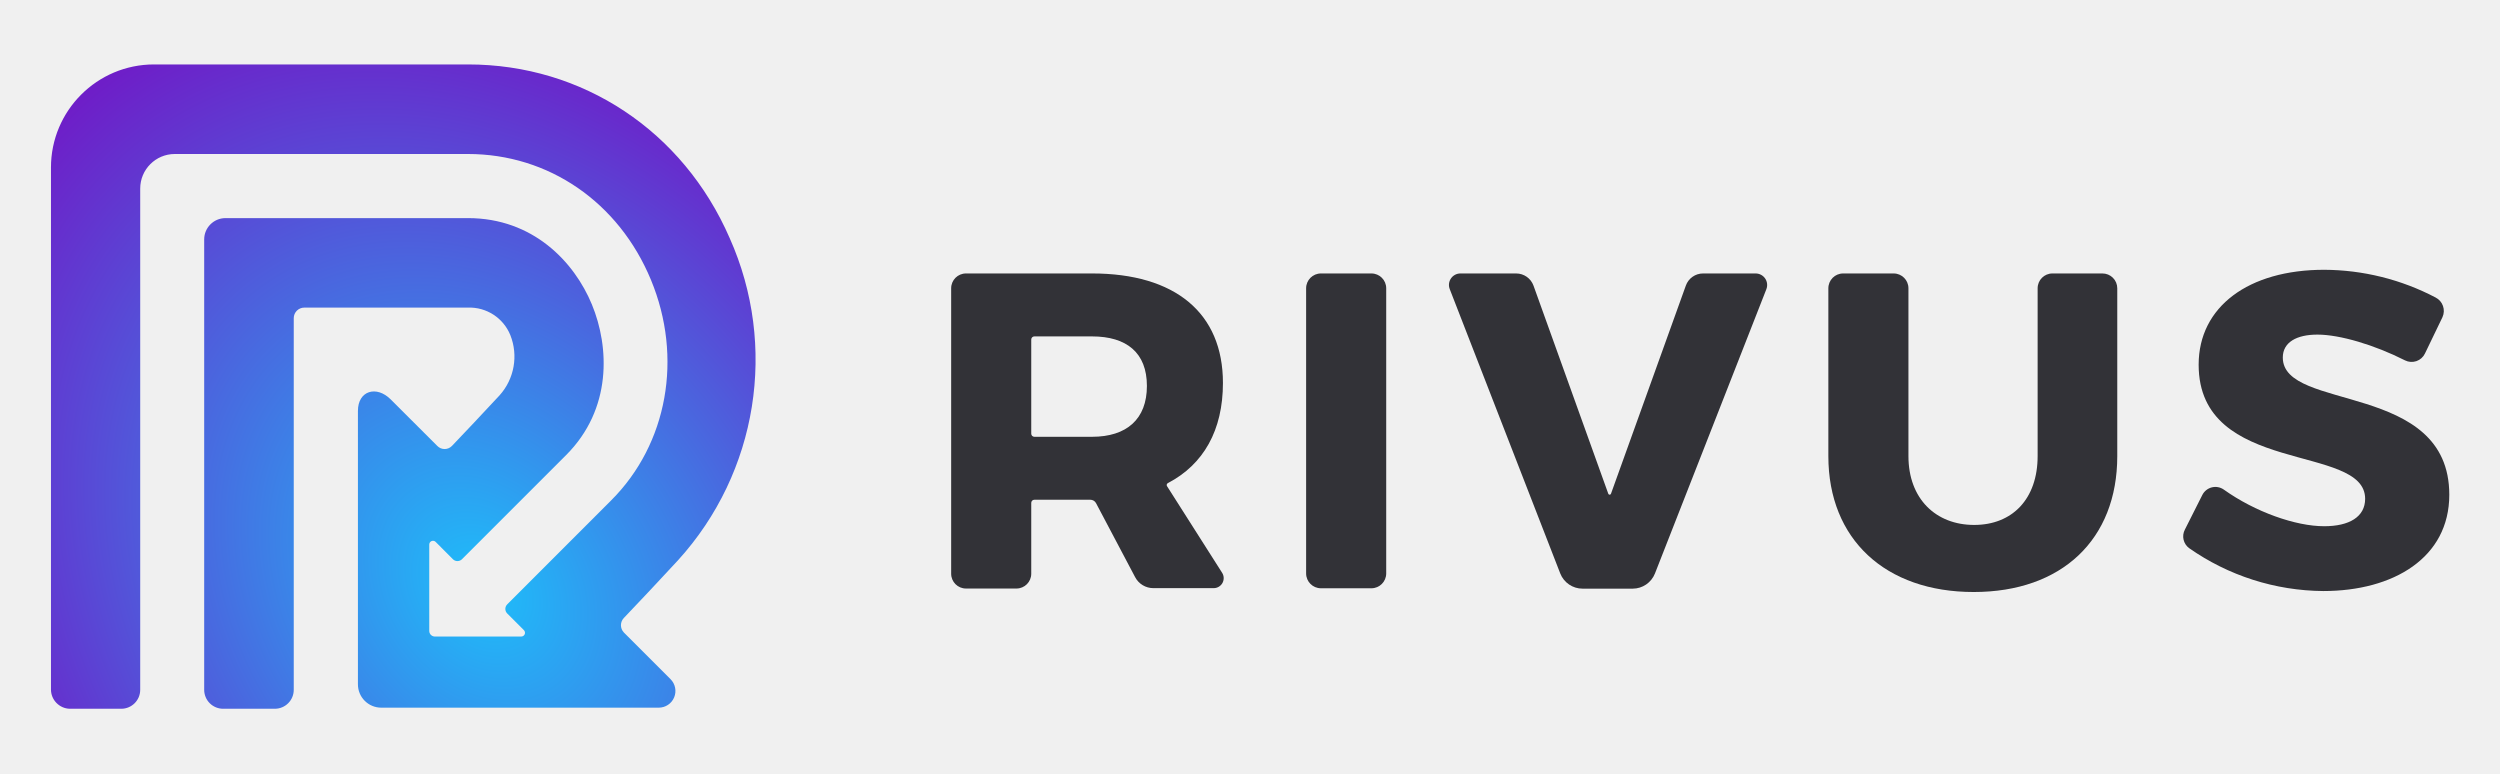
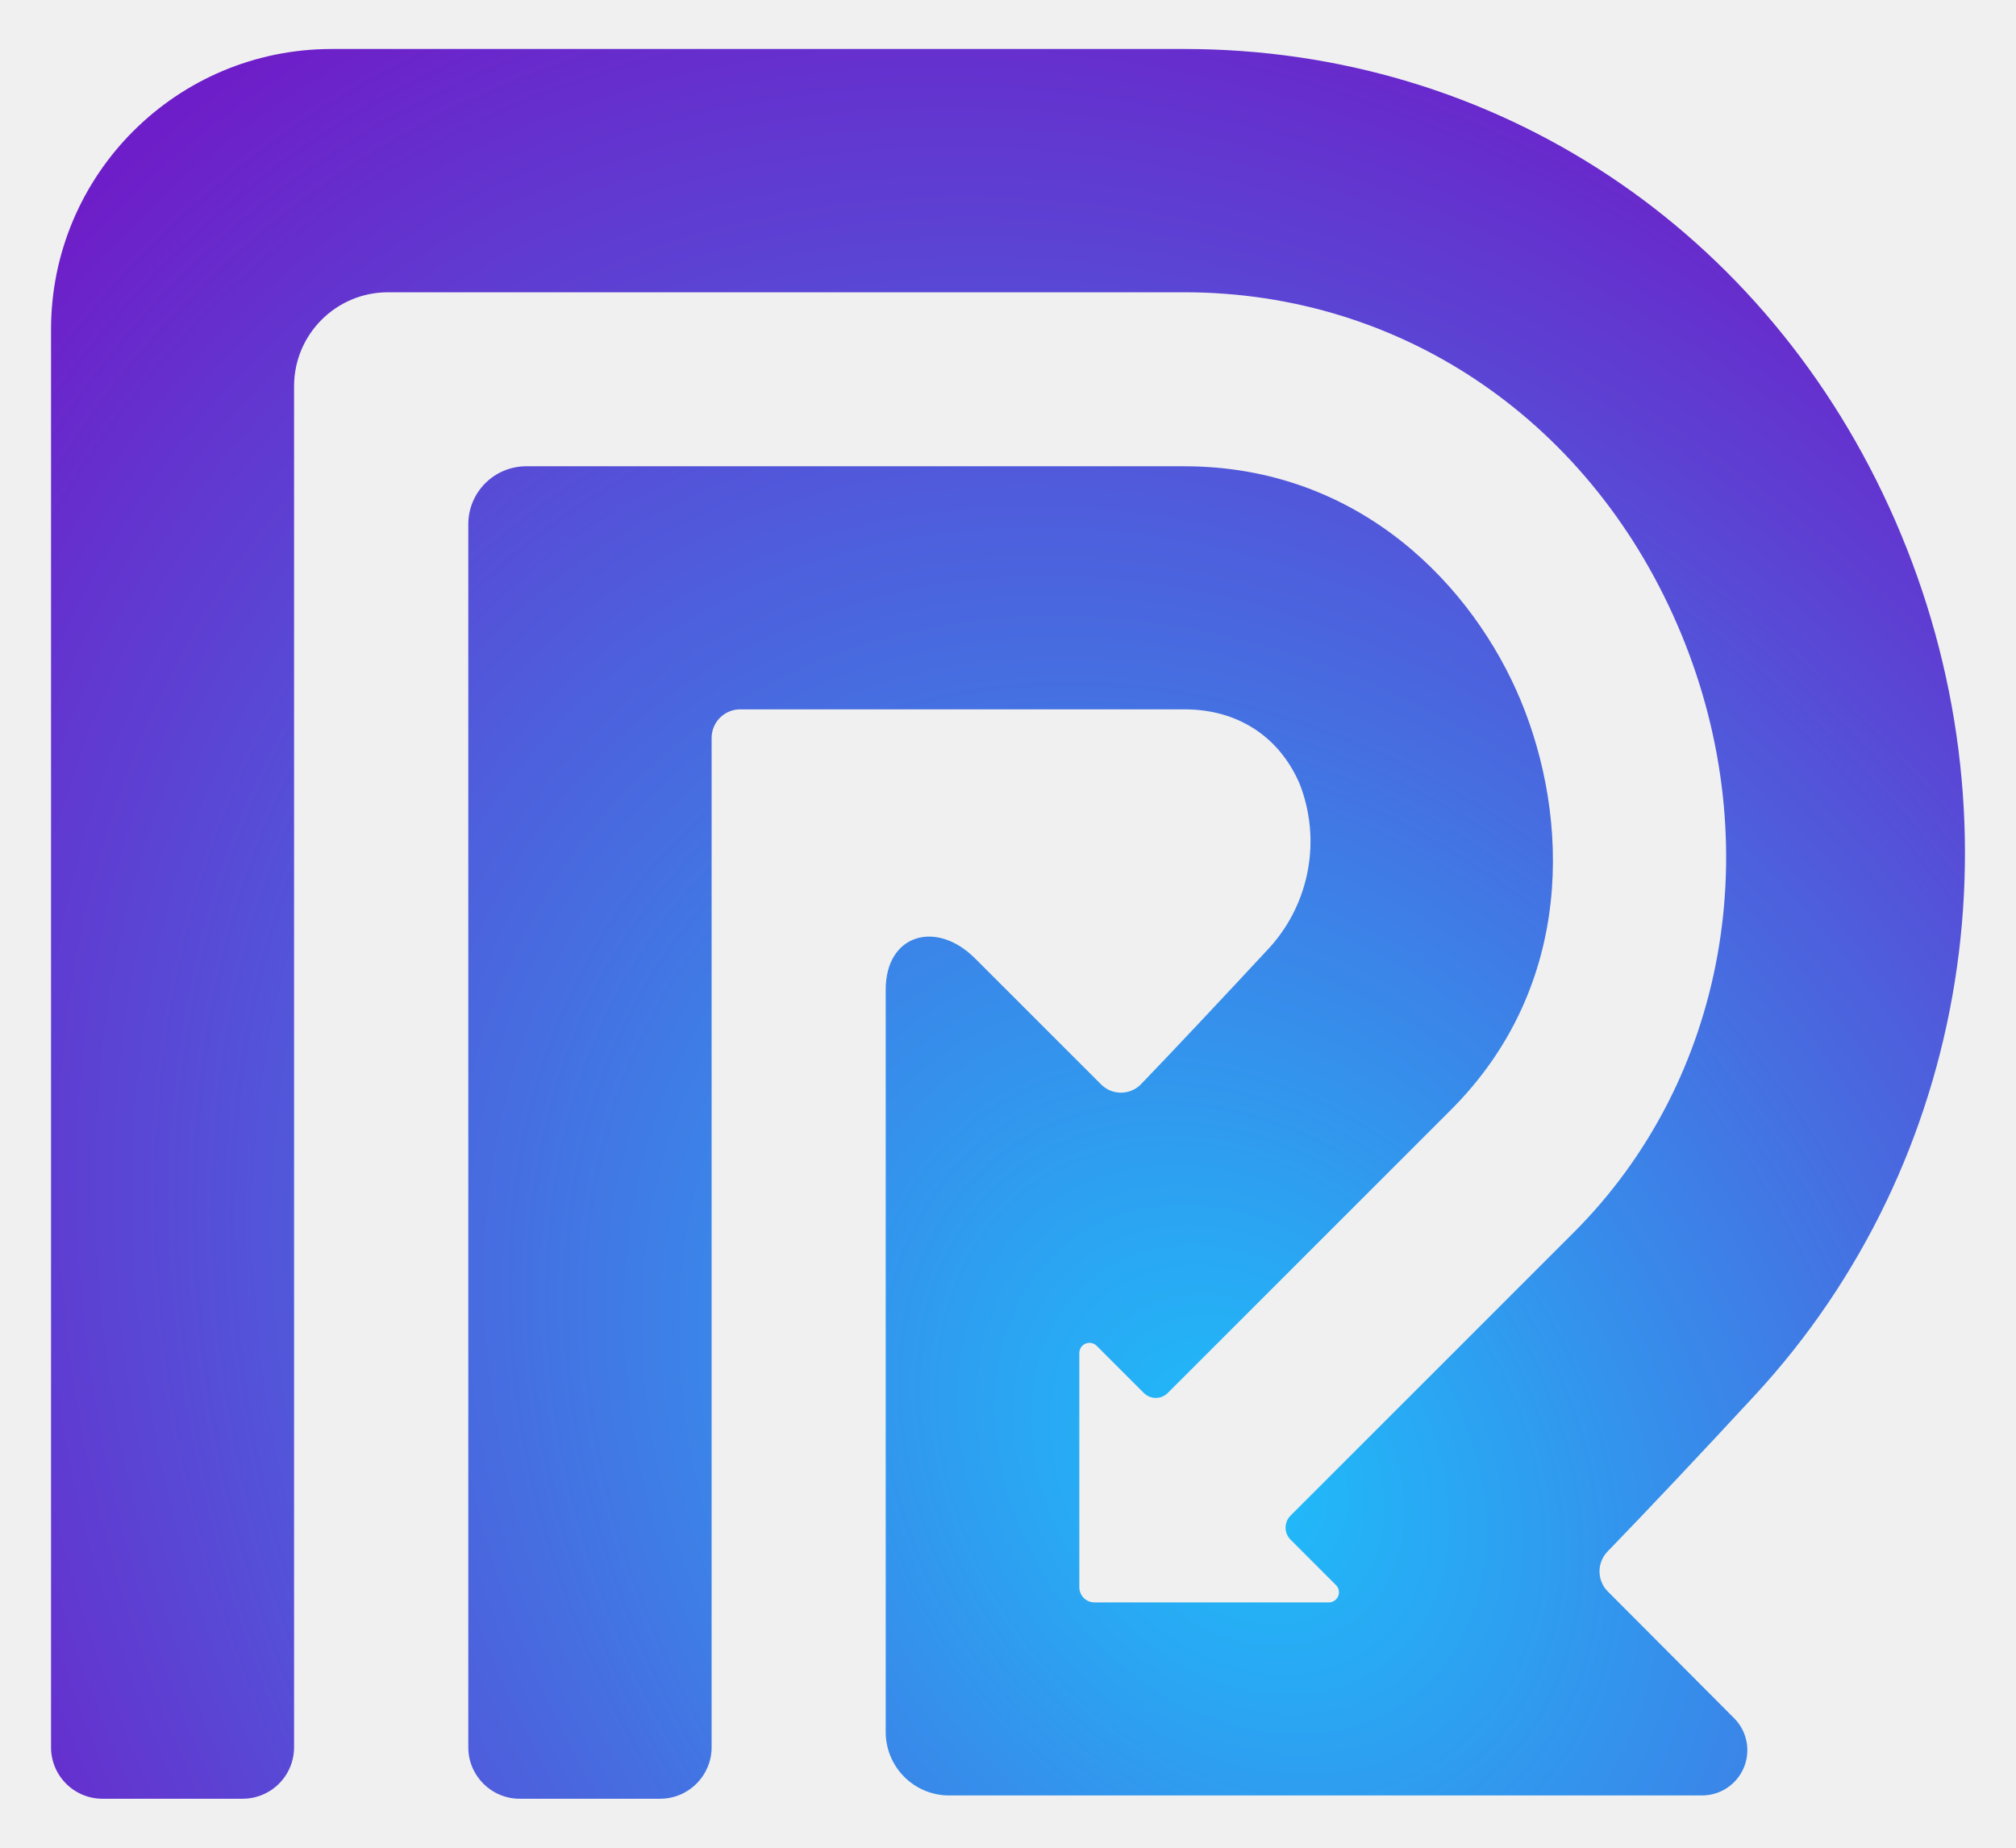
- <svg xmlns="http://www.w3.org/2000/svg" viewBox="56 190 388 120">
+ <svg xmlns="http://www.w3.org/2000/svg" viewBox="106 118 288 264">
  <defs>
-     <style>.a{fill:#323237;}.b{fill:url(#a);}@media (prefers-color-scheme:dark){.a{fill:#fff;}}</style>
-     <radialGradient id="a" cx="120" cy="284.35" r="108.07" gradientTransform="matrix(-0.54, -0.73, 0.57, -0.42, 33.67, 488.31)" gradientUnits="userSpaceOnUse">
+     <style>.a{fill:url(#a);}</style>
+     <radialGradient id="a" cx="283.14" cy="328.06" r="245.61" gradientTransform="translate(244.07 707.61) rotate(-126.22) scale(1 0.78)" gradientUnits="userSpaceOnUse">
      <stop offset="0" stop-color="#1ebefa" />
      <stop offset="1" stop-color="#6e1ec8" />
    </radialGradient>
  </defs>
-   <path class="a" d="M225.2,267.56h-8.67a.48.48,0,0,0-.48.48v11a2.3,2.3,0,0,1-2.3,2.3h-7.83a2.3,2.3,0,0,1-2.3-2.3V234.74a2.3,2.3,0,0,1,2.3-2.3h19.56c12.92,0,20.32,6.14,20.32,17,0,7.33-3,12.64-8.55,15.54a.33.33,0,0,0-.13.47l8.55,13.44a1.55,1.55,0,0,1-1.31,2.39H235a3.19,3.19,0,0,1-2.83-1.71l-6.07-11.49A1,1,0,0,0,225.2,267.56Zm.28-9.77c5.37,0,8.52-2.73,8.52-7.89s-3.15-7.69-8.52-7.69h-8.95a.48.48,0,0,0-.48.48v14.62a.48.48,0,0,0,.48.48Z" />
-   <path class="a" d="M258.71,279V234.74a2.3,2.3,0,0,1,2.3-2.3h7.83a2.3,2.3,0,0,1,2.3,2.3V279a2.3,2.3,0,0,1-2.3,2.3H261A2.3,2.3,0,0,1,258.71,279Z" />
-   <path class="a" d="M298.15,279,281,234.87a1.78,1.78,0,0,1,1.66-2.43h8.65a2.87,2.87,0,0,1,2.69,1.89l11.61,32.31a.22.22,0,0,0,.41,0l11.62-32.31a2.84,2.84,0,0,1,2.69-1.89h8.15a1.79,1.79,0,0,1,1.66,2.44L312.85,279a3.72,3.72,0,0,1-3.46,2.36h-7.77A3.72,3.72,0,0,1,298.15,279Z" />
-   <path class="a" d="M384.6,260.79c0,12.92-8.59,21.09-22.28,21.09s-22.56-8.17-22.56-21.09V234.74a2.3,2.3,0,0,1,2.3-2.3h7.83a2.3,2.3,0,0,1,2.3,2.3v26.05c0,6.63,4.26,10.68,10.2,10.68s9.85-4.05,9.85-10.68V234.74a2.3,2.3,0,0,1,2.3-2.3h7.75a2.3,2.3,0,0,1,2.31,2.3Z" />
-   <path class="a" d="M435.07,239.23l-2.72,5.64a2.29,2.29,0,0,1-3.09,1.06c-4.74-2.4-10.12-4-13.59-4-3.22,0-5.38,1.18-5.38,3.56,0,8.45,25.84,3.63,25.84,21.3,0,9.77-8.66,14.94-19.56,14.94a36.74,36.74,0,0,1-20.82-6.66,2.26,2.26,0,0,1-.66-2.87l2.7-5.36a2.27,2.27,0,0,1,3.35-.85c4.87,3.47,11.14,5.68,15.57,5.68,3.91,0,6.36-1.46,6.36-4.26,0-8.66-25.84-3.49-25.84-20.81,0-9,7.75-14.73,19.48-14.73A37.56,37.56,0,0,1,434,236.17,2.34,2.34,0,0,1,435.07,239.23Z" />
-   <path class="b" d="M161.24,276.94a46.28,46.28,0,0,0,8-50C162,210.31,146.42,200,128.64,200H79.91a16,16,0,0,0-16,16v81A3,3,0,0,0,66.82,300h8a2.94,2.94,0,0,0,2.94-2.94V219.27a5.37,5.37,0,0,1,5.37-5.37h45.49c12.53,0,23.42,7.49,28.41,19.54s2.57,25.47-6.16,34.2l-16.17,16.18a1,1,0,0,0,0,1.37l2.6,2.6a.58.58,0,0,1-.41,1h-13.4a.87.87,0,0,1-.87-.87v-13.4a.58.58,0,0,1,1-.41l2.69,2.7a1,1,0,0,0,1.37,0l16.18-16.18c7.13-7.13,6.74-16.75,4-23.38s-9.15-13.4-19.23-13.4H91a3.31,3.31,0,0,0-3.31,3.31v69.91A2.94,2.94,0,0,0,90.65,300h8a2.94,2.94,0,0,0,2.94-2.94V239.37a1.64,1.64,0,0,1,1.64-1.63h25.39A6.84,6.84,0,0,1,135.2,242a9,9,0,0,1-1.67,9.36c-2.67,2.87-5.53,5.92-7.39,7.85a1.58,1.58,0,0,1-2.27,0L116.65,252c-2.22-2.23-5.1-1.37-5.1,1.77v42.44a3.62,3.62,0,0,0,3.62,3.62h43.07a2.59,2.59,0,0,0,1.83-4.42l-7.23-7.23a1.63,1.63,0,0,1,0-2.29Q156.42,282.15,161.24,276.94Z" />
+   <path class="a" d="M356.7,317.35c30.8-33.33,38.66-82.42,20-125.06C358.55,150.78,319.65,125,275.19,125H153.38a40.09,40.09,0,0,0-40.09,40.09V367.65a7.35,7.35,0,0,0,7.36,7.35h20a7.35,7.35,0,0,0,7.36-7.35V173.18a13.42,13.42,0,0,1,13.42-13.42H275.19c31.33,0,58.55,18.72,71,48.85s6.44,63.68-15.38,85.49l-40.45,40.45a2.44,2.44,0,0,0,0,3.43l6.5,6.5a1.45,1.45,0,0,1-1,2.47h-33.5a2.17,2.17,0,0,1-2.17-2.17v-33.5a1.45,1.45,0,0,1,2.47-1l6.74,6.74a2.42,2.42,0,0,0,3.43,0l40.44-40.44c17.83-17.83,16.86-41.88,10-58.44-6.71-16.21-22.87-33.52-48.09-33.52h-94a8.28,8.28,0,0,0-8.28,8.28V367.65a7.35,7.35,0,0,0,7.35,7.35h20.05a7.36,7.36,0,0,0,7.36-7.35V223.43a4.08,4.08,0,0,1,4.08-4.08h63.47c7.4,0,13.42,3.7,16.42,10.56a22.6,22.6,0,0,1-4.19,23.4c-6.66,7.17-13.81,14.8-18.46,19.62a4,4,0,0,1-5.69,0l-18-18c-5.56-5.56-12.76-3.42-12.76,4.45V365.47a9.06,9.06,0,0,0,9.05,9.06H349.2a6.47,6.47,0,0,0,4.57-11L335.7,345.4a4.07,4.07,0,0,1-.05-5.72Q344.67,330.35,356.7,317.35Z" />
</svg>
